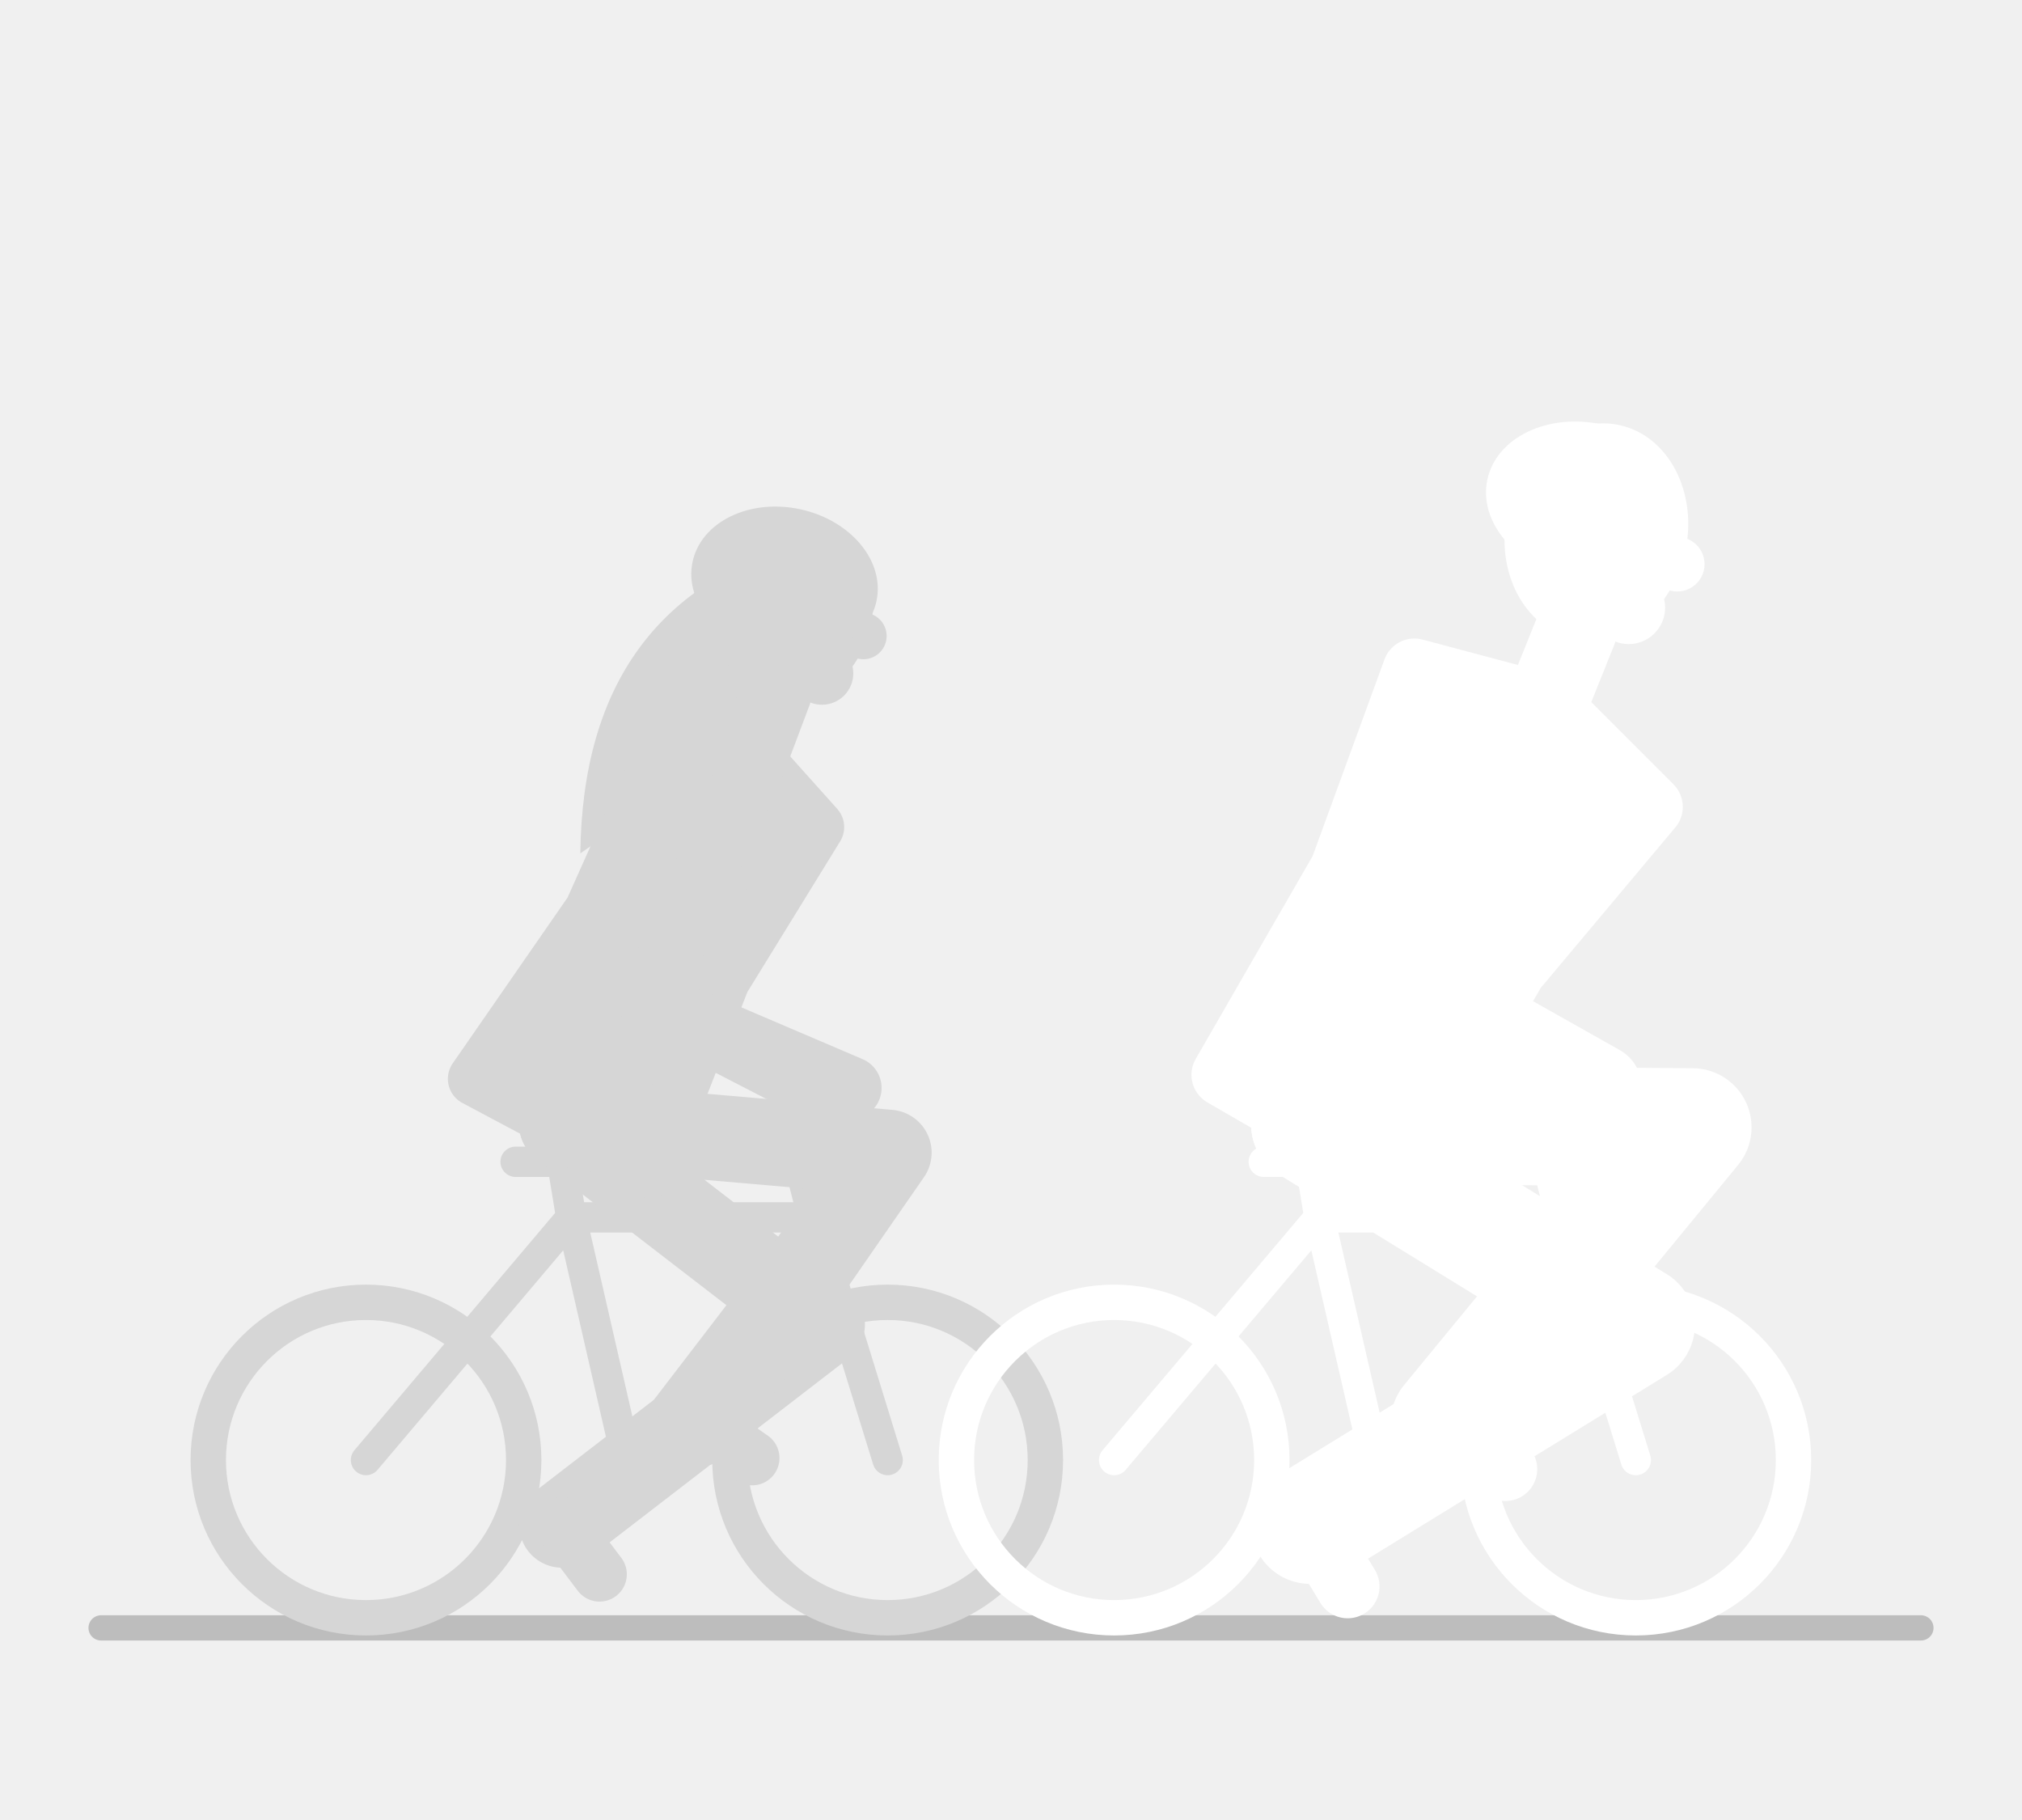
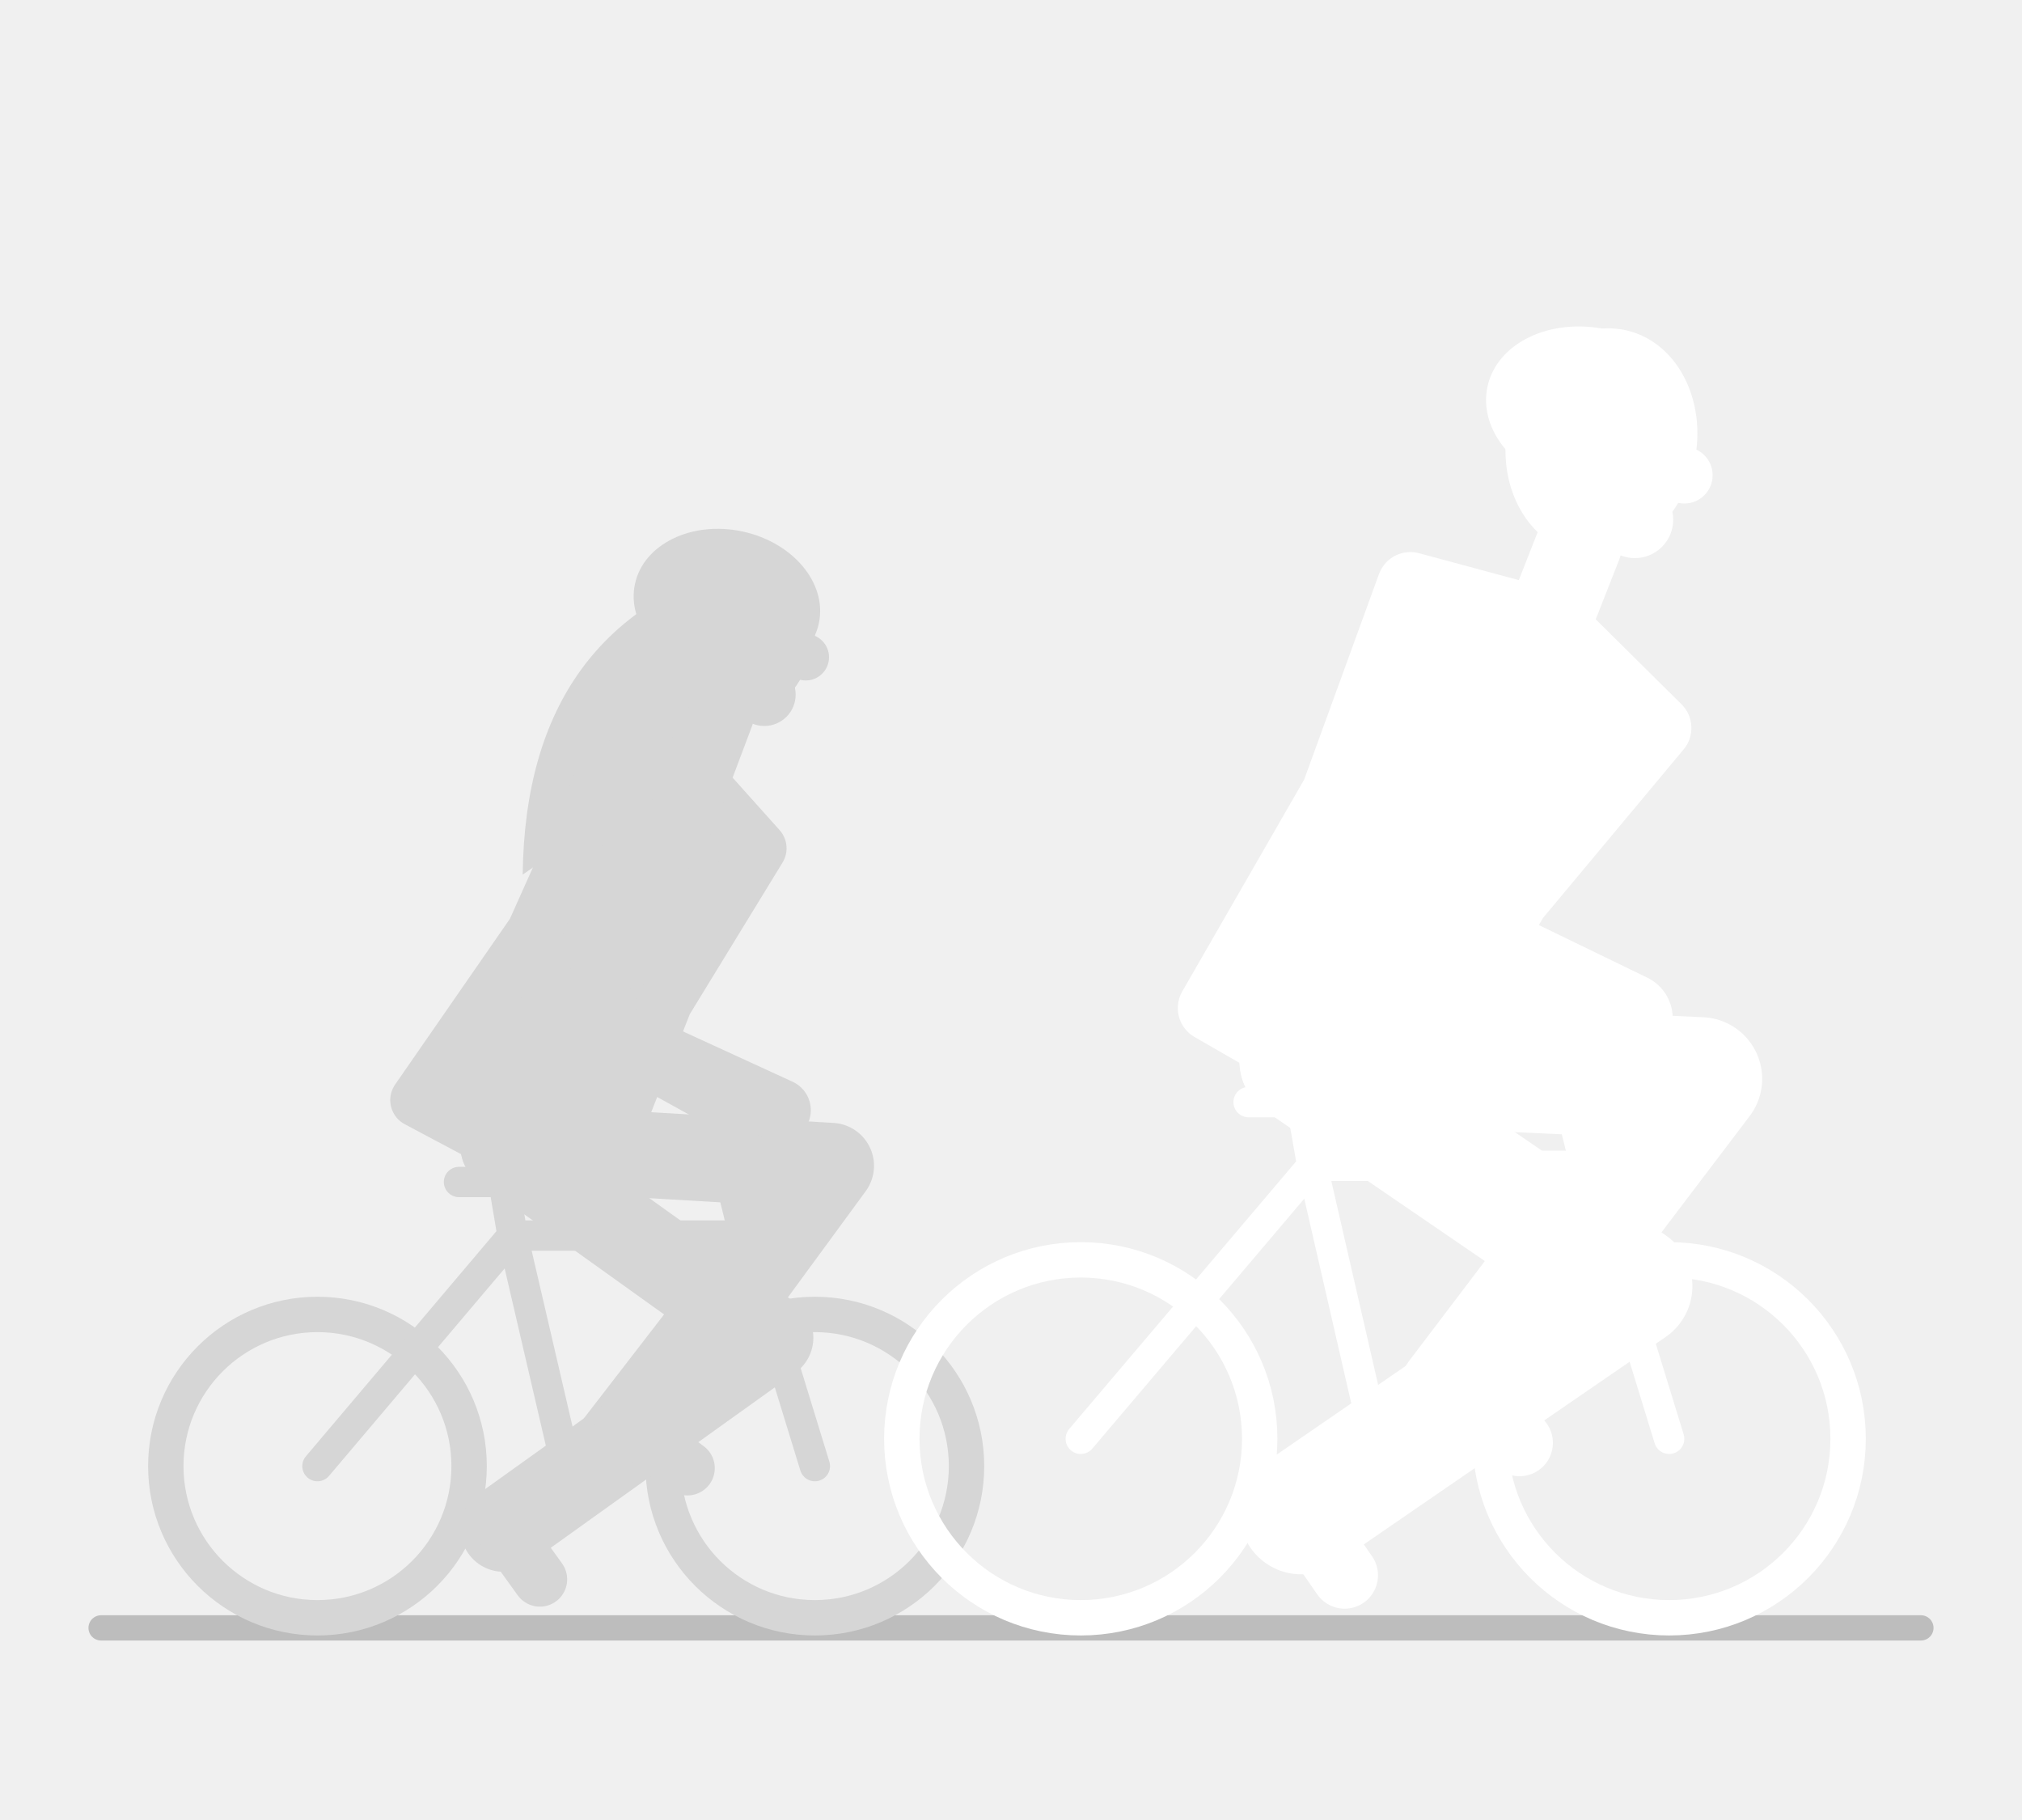
<svg xmlns="http://www.w3.org/2000/svg" viewBox="0 0 200 180" width="800" height="720">
  <path d="M 10 161 L 190 161" fill="none" stroke="#bdbdbd" stroke-width="2.5" stroke-linecap="round" stroke-linejoin="round" />
-   <circle cx="36.2" cy="144.4" r="15.6" fill="none" stroke="#d6d6d6" stroke-width="3.5" />
-   <circle cx="87.8" cy="144.4" r="15.6" fill="none" stroke="#d6d6d6" stroke-width="3.5" />
-   <path d="M 36.2 144.4 L 56.5 120.4 L 80.4 120.4 L 87.8 144.4 M 56.5 120.4 L 62.0 144.4 L 80.4 120.4 M 51.0 114.9 L 60.2 114.9 M 56.5 120.4 L 55.6 114.9 M 80.4 120.4 L 77.6 109.4 L 84.1 107.6" fill="none" stroke="#d6d6d6" stroke-width="3" stroke-linecap="round" stroke-linejoin="round" />
-   <polyline points="73.3,77.8 63.0,98.6 82.2,108.5" fill="none" stroke="#d6d6d6" stroke-width="6.2" stroke-linecap="round" stroke-linejoin="round" />
-   <polyline points="55.6,111.2 81.3,131.0 55.6,150.8" fill="none" stroke="#d6d6d6" stroke-width="8.5" stroke-linecap="round" stroke-linejoin="round" />
-   <polyline points="55.6,150.8 59.3,155.7" fill="none" stroke="#d6d6d6" stroke-width="5.4" stroke-linecap="round" stroke-linejoin="round" />
-   <path d="M 80.1,53.4 Q 57.7,59.3 57.4,84.4 Q 74.7,72.5 80.2,64.8 Z" fill="#d6d6d6" />
-   <polygon points="47.0,106.7 58.5,90.1 65.8,73.8 74.8,75.1 80.8,81.8 71.5,96.9 64.1,115.8" fill="#d6d6d6" stroke="#d6d6d6" stroke-width="5.4" stroke-linejoin="round" />
-   <line x1="73.3" y1="77.8" x2="76.8" y2="68.5" stroke="#d6d6d6" stroke-width="7.0" stroke-linecap="round" />
-   <ellipse cx="78.6" cy="60.2" rx="7.7" ry="9.3" fill="#d6d6d6" transform="rotate(12.0 78.6 60.2)" />
-   <circle cx="85.4" cy="62.9" r="2.3" fill="#d6d6d6" />
-   <circle cx="81.3" cy="66.6" r="3.1" fill="#d6d6d6" />
-   <ellipse cx="77.6" cy="57.5" rx="9.3" ry="7.3" fill="#d6d6d6" transform="rotate(12.0 77.6 57.5)" />
-   <polyline points="55.6,111.2 87.9,114.0 69.4,140.7" fill="none" stroke="#d6d6d6" stroke-width="8.5" stroke-linecap="round" stroke-linejoin="round" />
-   <polyline points="69.4,140.7 74.4,144.2" fill="none" stroke="#d6d6d6" stroke-width="5.4" stroke-linecap="round" stroke-linejoin="round" />
-   <polyline points="73.3,77.8 64.2,99.1 84.1,107.6" fill="none" stroke="#d6d6d6" stroke-width="6.2" stroke-linecap="round" stroke-linejoin="round" />
-   <circle cx="110.2" cy="144.4" r="15.6" fill="none" stroke="#ffffff" stroke-width="3.5" />
-   <circle cx="161.8" cy="144.4" r="15.6" fill="none" stroke="#ffffff" stroke-width="3.5" />
-   <path d="M 110.2 144.4 L 130.5 120.4 L 154.4 120.4 L 161.8 144.4 M 130.5 120.4 L 136.0 144.4 L 154.4 120.4 M 125.0 114.9 L 134.2 114.9 M 130.5 120.4 L 129.6 114.9 M 154.4 120.4 L 151.6 109.4 L 158.1 107.6" fill="none" stroke="#ffffff" stroke-width="3" stroke-linecap="round" stroke-linejoin="round" />
-   <polyline points="151.6,73.0 135.3,94.5 156.2,108.5" fill="none" stroke="#ffffff" stroke-width="8.6" stroke-linecap="round" stroke-linejoin="round" />
-   <polyline points="129.6,111.2 161.8,131.0 129.6,150.8" fill="none" stroke="#ffffff" stroke-width="11.7" stroke-linecap="round" stroke-linejoin="round" />
-   <polyline points="129.6,150.8 133.3,156.9" fill="none" stroke="#ffffff" stroke-width="6.3" stroke-linecap="round" stroke-linejoin="round" />
-   <polygon points="121.0,106.3 132.7,86.0 139.9,66.3 153.4,69.9 163.3,79.8 149.8,95.9 138.1,116.2" fill="#ffffff" stroke="#ffffff" stroke-width="6.3" stroke-linejoin="round" />
-   <line x1="151.6" y1="73.0" x2="155.9" y2="62.3" stroke="#ffffff" stroke-width="8.1" stroke-linecap="round" />
-   <ellipse cx="157.9" cy="52.6" rx="9.0" ry="10.8" fill="#ffffff" transform="rotate(12.0 157.9 52.6)" />
-   <circle cx="165.9" cy="55.8" r="2.7" fill="#ffffff" />
-   <circle cx="161.1" cy="60.1" r="3.6" fill="#ffffff" />
-   <ellipse cx="156.8" cy="49.5" rx="9.9" ry="7.7" fill="#ffffff" transform="rotate(12.0 156.8 49.5)" />
-   <polyline points="129.6,111.2 167.4,111.5 143.4,140.7" fill="none" stroke="#ffffff" stroke-width="11.7" stroke-linecap="round" stroke-linejoin="round" />
-   <polyline points="143.4,140.7 148.9,145.3" fill="none" stroke="#ffffff" stroke-width="6.3" stroke-linecap="round" stroke-linejoin="round" />
-   <polyline points="151.6,73.0 136.1,95.2 158.1,107.6" fill="none" stroke="#ffffff" stroke-width="8.6" stroke-linecap="round" stroke-linejoin="round" />
+   <circle cx="31.4" cy="145.0" r="15.0" fill="none" stroke="#d6d6d6" stroke-width="3.5" />
+   <circle cx="80.6" cy="145.0" r="15.0" fill="none" stroke="#d6d6d6" stroke-width="3.5" />
+   <path d="M 31.4 145.0 L 50.7 122.2 L 73.6 122.2 L 80.6 145.0 M 50.7 122.2 L 56.0 145.0 L 73.6 122.2 M 45.4 116.9 L 54.2 116.9 M 50.7 122.2 L 49.8 116.9 M 73.6 122.2 L 71.0 111.6 L 77.1 109.8" fill="none" stroke="#d6d6d6" stroke-width="3" stroke-linecap="round" stroke-linejoin="round" />
+   <polyline points="67.6,79.9 56.4,100.2 75.4,110.7" fill="none" stroke="#d6d6d6" stroke-width="6.2" stroke-linecap="round" stroke-linejoin="round" />
+   <polyline points="49.8,113.4 76.2,132.3 49.8,151.2" fill="none" stroke="#d6d6d6" stroke-width="8.5" stroke-linecap="round" stroke-linejoin="round" />
+   <polyline points="49.8,151.2 53.4,156.2" fill="none" stroke="#d6d6d6" stroke-width="5.4" stroke-linecap="round" stroke-linejoin="round" />
+   <path d="M 74.3,55.5 Q 52.0,61.4 51.7,86.5 Q 69.0,74.7 74.4,66.9 Z" fill="#d6d6d6" />
+   <polygon points="41.3,108.8 52.8,92.2 60.1,75.9 69.1,77.2 75.1,83.9 65.8,99.1 58.4,117.9" fill="#d6d6d6" stroke="#d6d6d6" stroke-width="5.4" stroke-linejoin="round" />
+   <line x1="67.6" y1="79.9" x2="71.1" y2="70.6" stroke="#d6d6d6" stroke-width="7.0" stroke-linecap="round" />
+   <ellipse cx="72.9" cy="62.3" rx="7.7" ry="9.3" fill="#d6d6d6" transform="rotate(12.0 72.9 62.3)" />
+   <circle cx="79.7" cy="65.0" r="2.3" fill="#d6d6d6" />
+   <circle cx="75.6" cy="68.7" r="3.1" fill="#d6d6d6" />
+   <ellipse cx="71.9" cy="59.7" rx="9.3" ry="7.3" fill="#d6d6d6" transform="rotate(12.0 71.9 59.7)" />
+   <polyline points="49.8,113.4 82.2,115.3 63.0,141.5" fill="none" stroke="#d6d6d6" stroke-width="8.5" stroke-linecap="round" stroke-linejoin="round" />
+   <polyline points="63.0,141.5 68.0,145.2" fill="none" stroke="#d6d6d6" stroke-width="5.4" stroke-linecap="round" stroke-linejoin="round" />
+   <polyline points="67.6,79.9 57.5,100.8 77.1,109.8" fill="none" stroke="#d6d6d6" stroke-width="6.2" stroke-linecap="round" stroke-linejoin="round" />
+   <circle cx="106.9" cy="142.3" r="17.7" fill="none" stroke="#ffffff" stroke-width="3.5" />
+   <circle cx="165.1" cy="142.3" r="17.7" fill="none" stroke="#ffffff" stroke-width="3.5" />
+   <path d="M 106.9 142.3 L 129.8 115.3 L 156.8 115.3 L 165.1 142.3 M 129.8 115.3 L 136.0 142.3 L 156.8 115.3 M 123.5 109.0 L 133.9 109.0 M 129.8 115.3 L 128.7 109.0 M 156.8 115.3 L 153.7 102.8 L 161.0 100.7" fill="none" stroke="#ffffff" stroke-width="3" stroke-linecap="round" stroke-linejoin="round" />
+   <polyline points="151.8,65.0 136.2,88.5 158.9,101.8" fill="none" stroke="#ffffff" stroke-width="8.9" stroke-linecap="round" stroke-linejoin="round" />
+   <polyline points="128.7,104.9 161.3,127.2 128.7,149.6" fill="none" stroke="#ffffff" stroke-width="12.2" stroke-linecap="round" stroke-linejoin="round" />
+   <polyline points="128.7,149.6 133.0,155.8" fill="none" stroke="#ffffff" stroke-width="6.6" stroke-linecap="round" stroke-linejoin="round" />
+   <polygon points="119.8,99.7 132.0,78.5 139.5,57.9 153.6,61.7 164.0,72.0 149.9,88.9 137.7,110.0" fill="#ffffff" stroke="#ffffff" stroke-width="6.6" stroke-linejoin="round" />
+   <line x1="151.8" y1="65.0" x2="156.2" y2="53.8" stroke="#ffffff" stroke-width="8.5" stroke-linecap="round" />
+   <ellipse cx="158.4" cy="43.7" rx="9.4" ry="11.3" fill="#ffffff" transform="rotate(12.0 158.4 43.7)" />
+   <circle cx="166.6" cy="47.0" r="2.8" fill="#ffffff" />
+   <circle cx="161.7" cy="51.4" r="3.8" fill="#ffffff" />
+   <ellipse cx="157.2" cy="40.4" rx="10.3" ry="8.0" fill="#ffffff" transform="rotate(12.0 157.2 40.4)" />
+   <polyline points="128.7,104.9 168.2,106.7 144.3,138.2" fill="none" stroke="#ffffff" stroke-width="12.2" stroke-linecap="round" stroke-linejoin="round" />
+   <polyline points="144.3,138.2 150.3,142.7" fill="none" stroke="#ffffff" stroke-width="6.6" stroke-linecap="round" stroke-linejoin="round" />
+   <polyline points="151.8,65.0 137.3,89.2 161.0,100.7" fill="none" stroke="#ffffff" stroke-width="8.9" stroke-linecap="round" stroke-linejoin="round" />
</svg>
